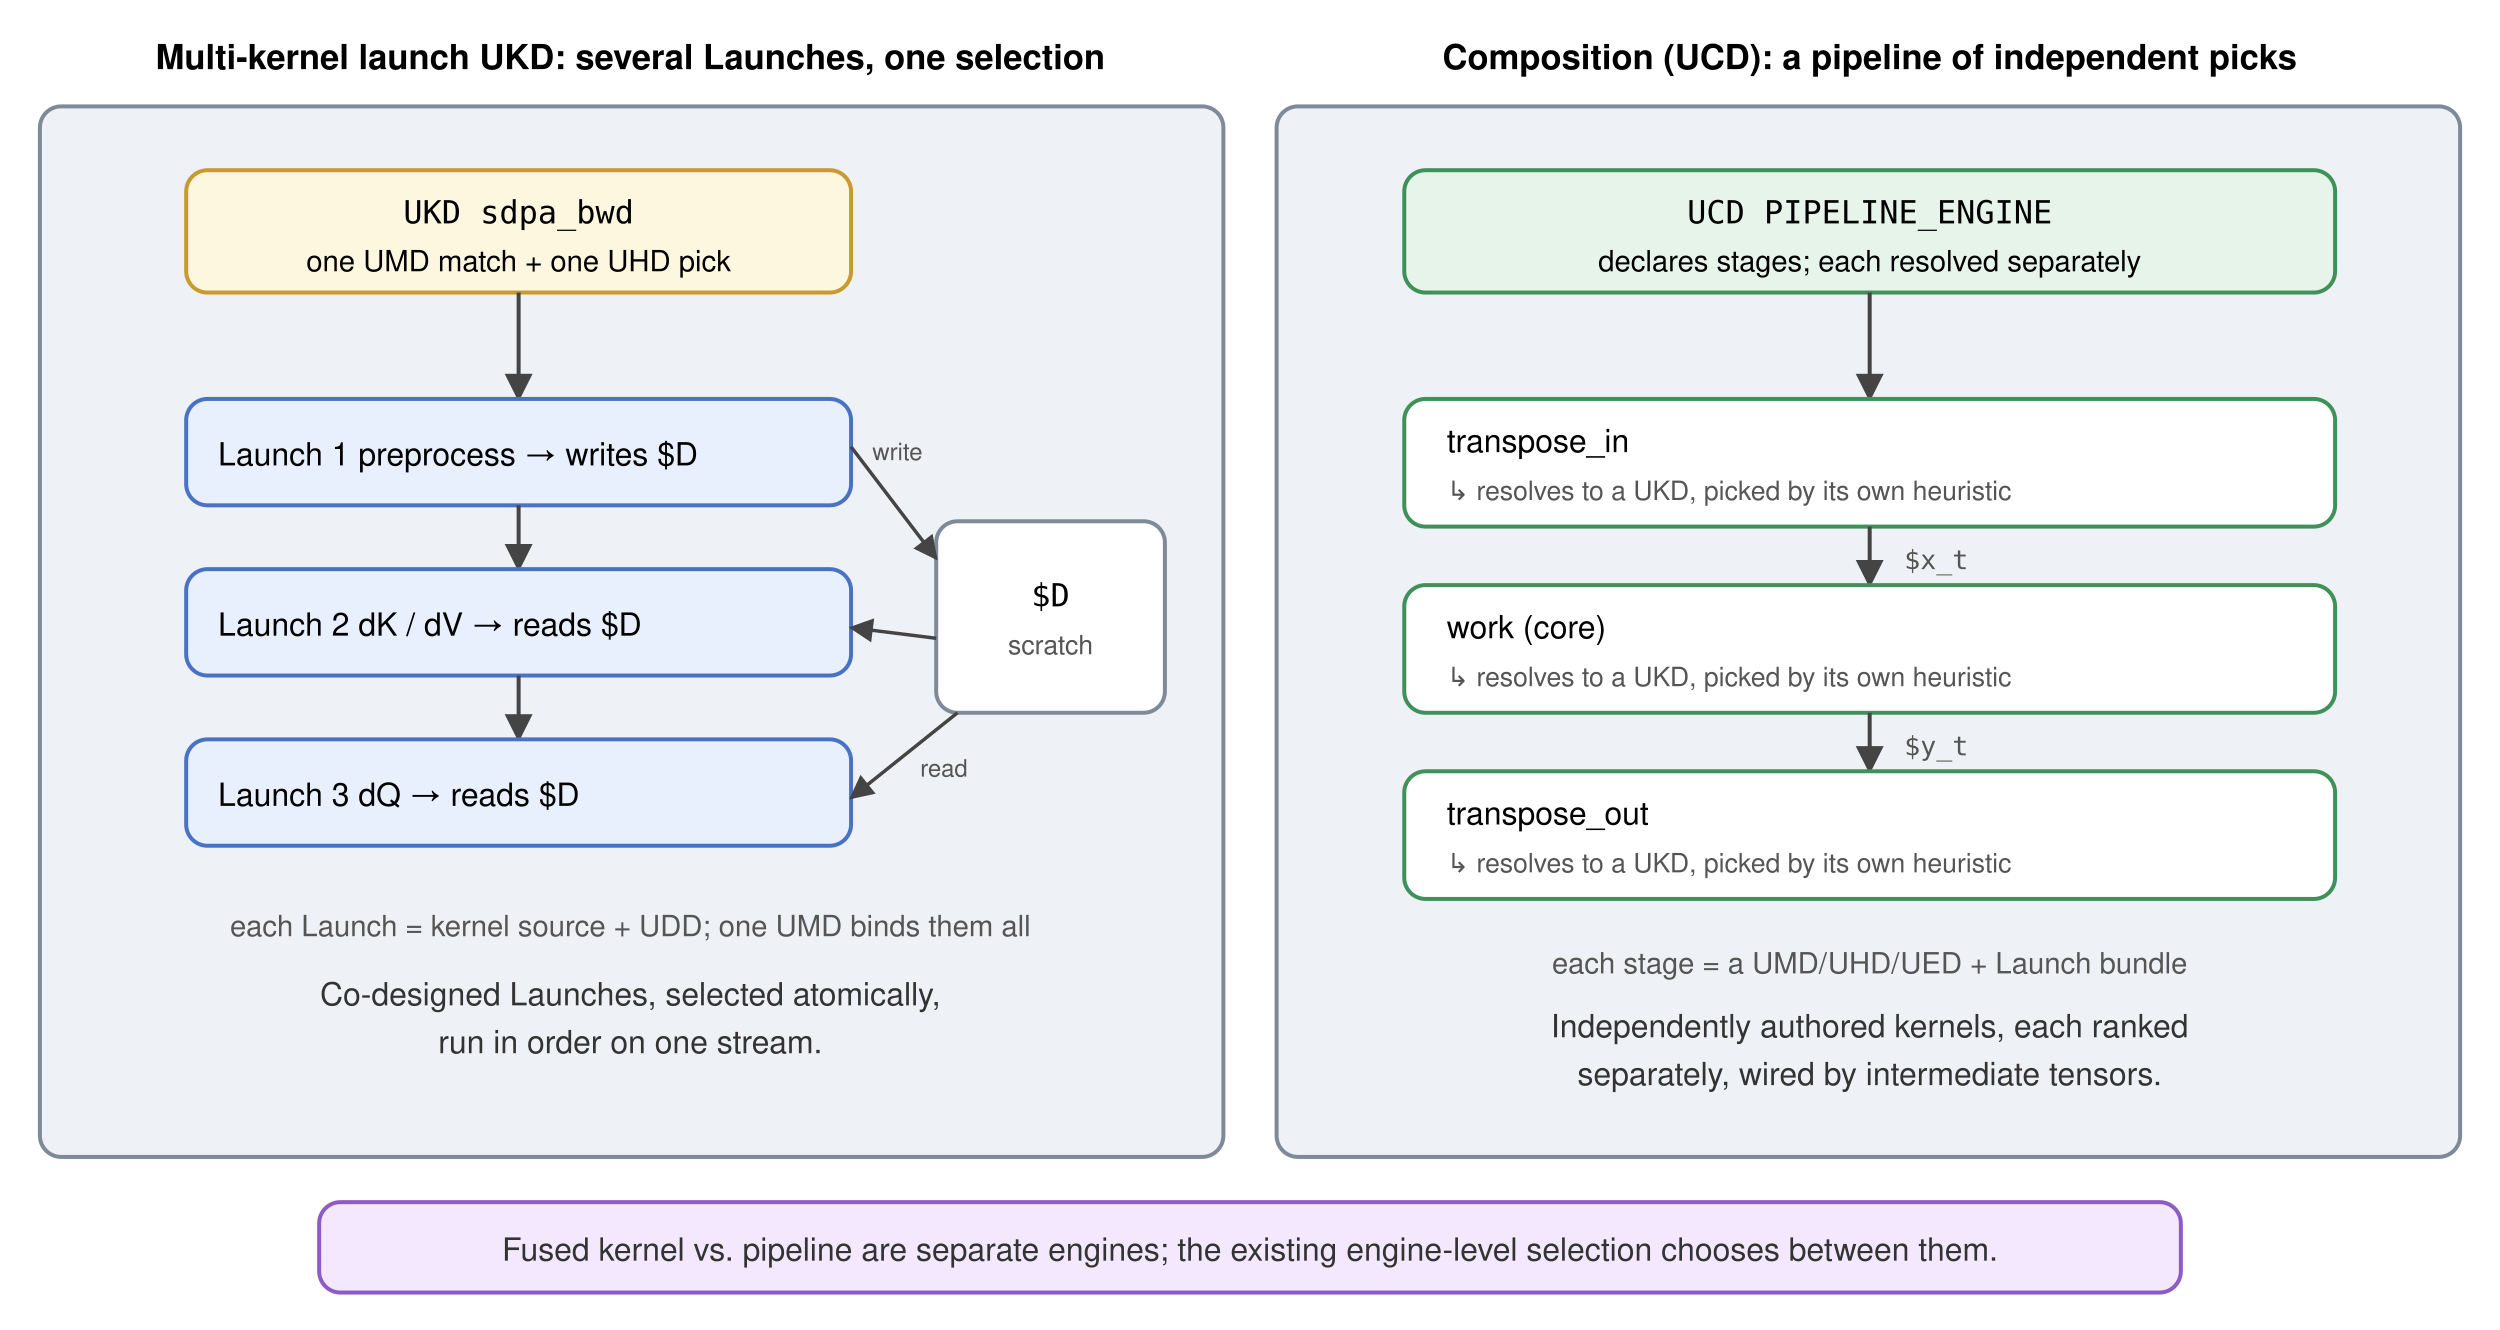
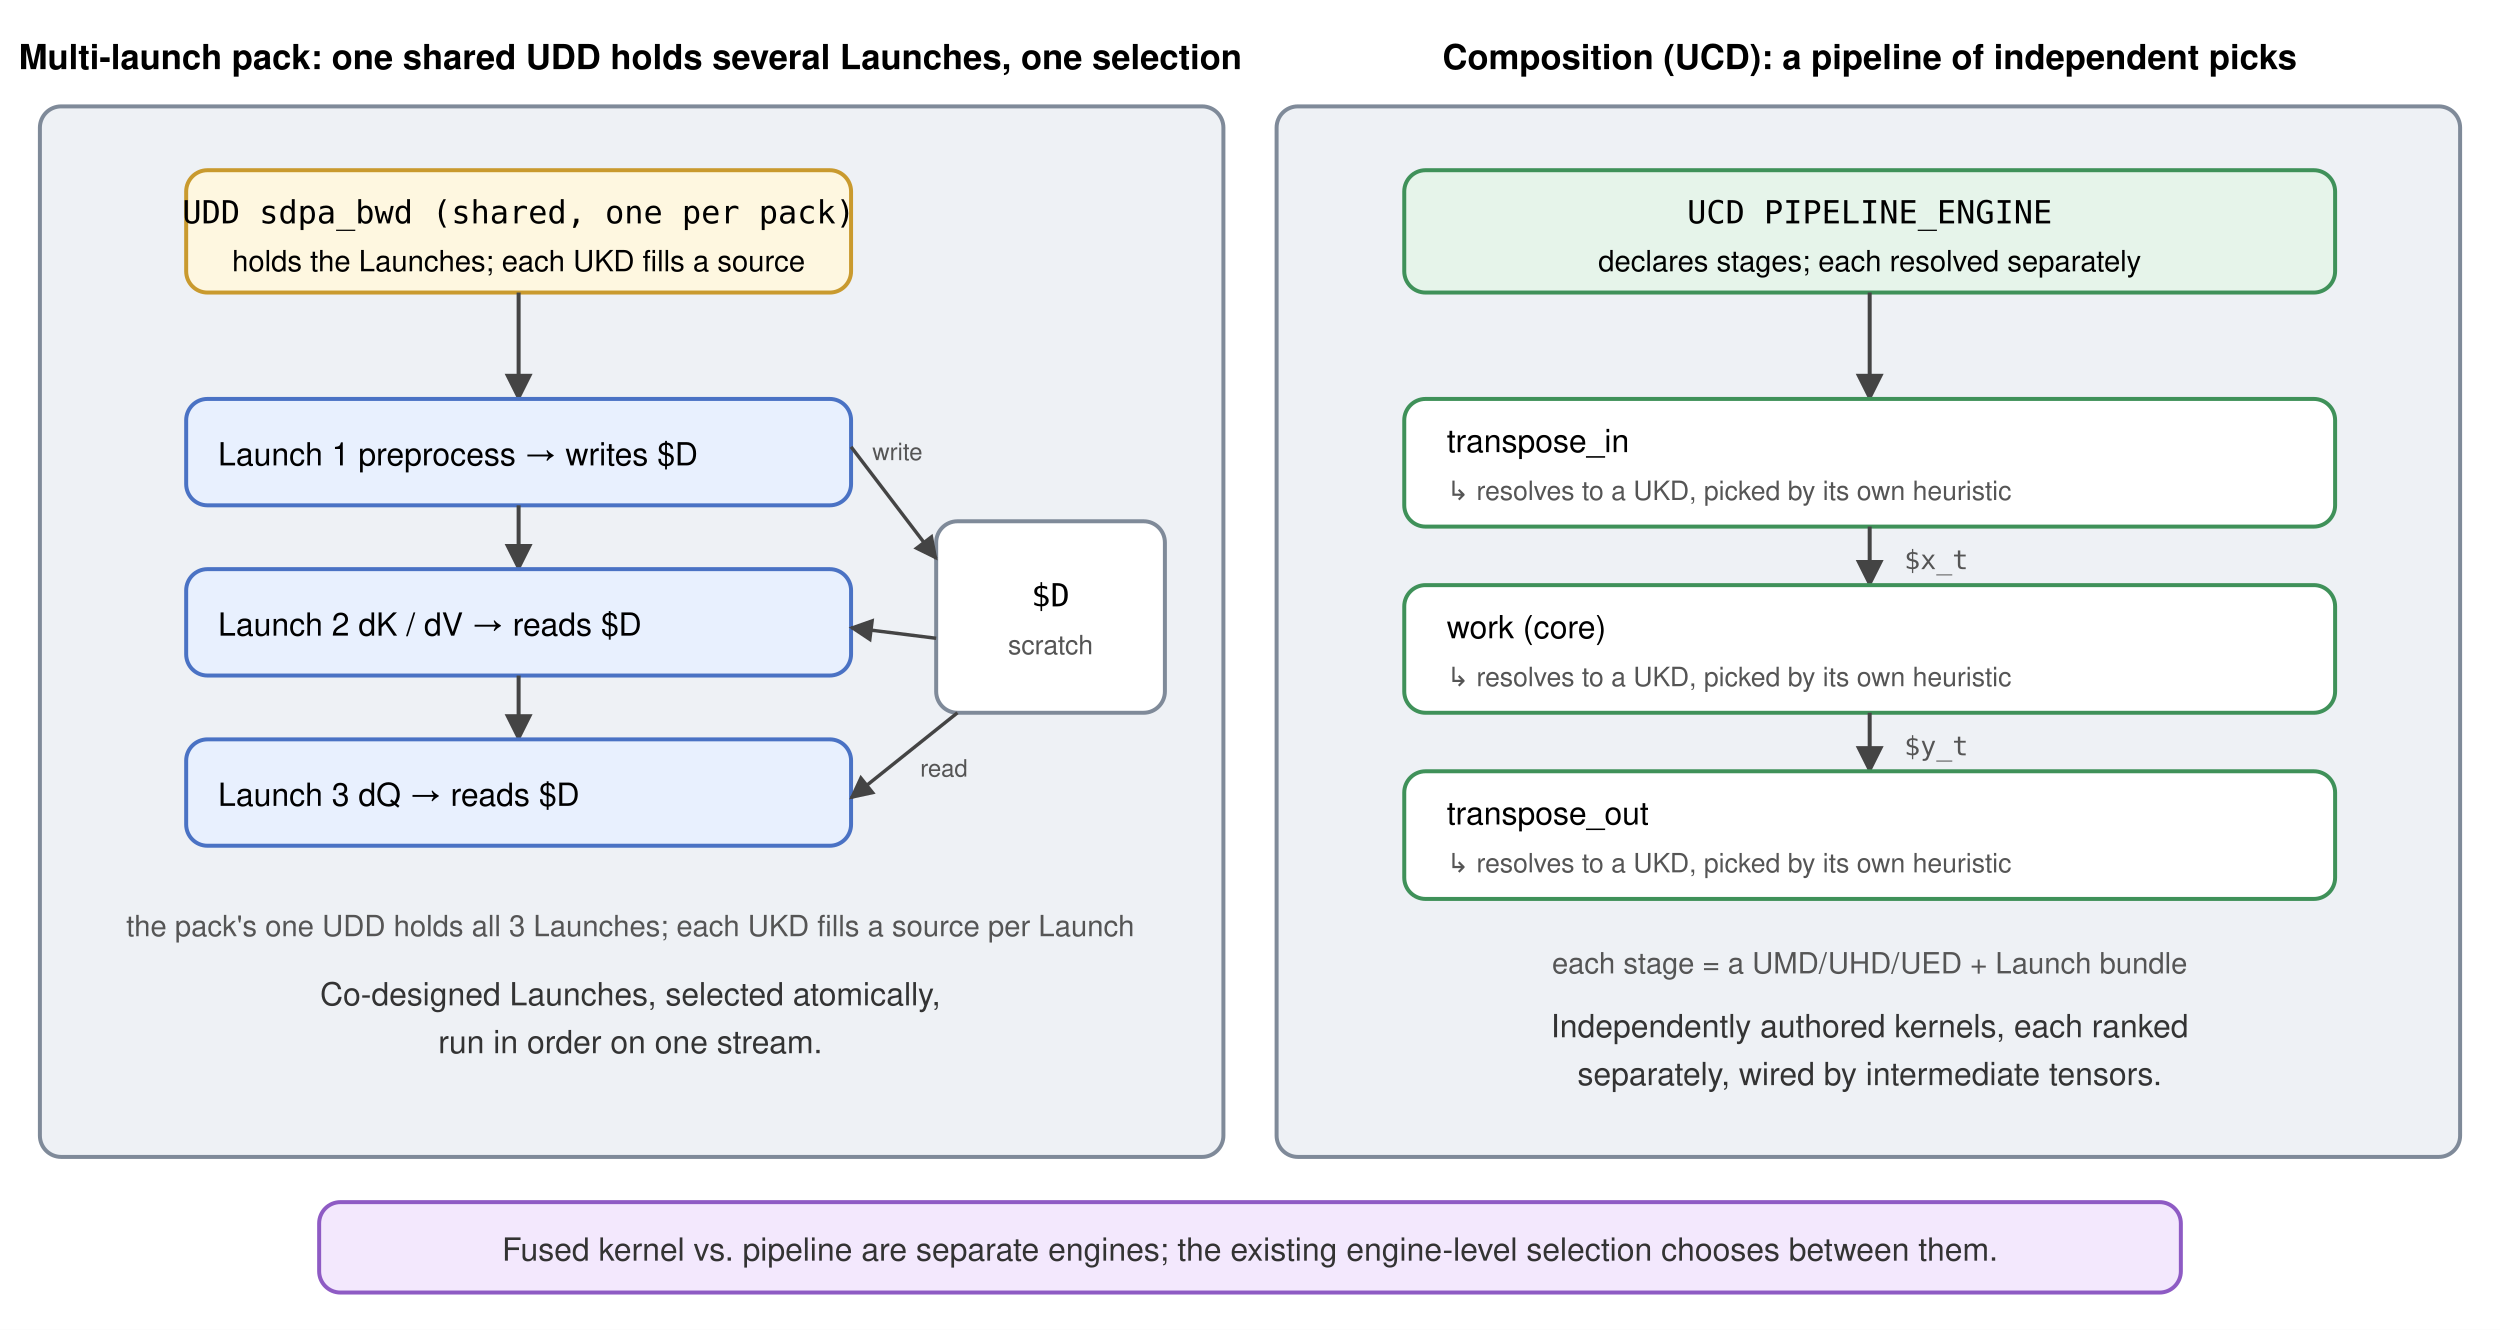
<svg xmlns="http://www.w3.org/2000/svg" viewBox="0 0 940 500" width="940" height="500" font-family="'Segoe UI', Helvetica, Arial, sans-serif" font-size="13">
  <rect x="0" y="0" width="100%" height="100%" fill="#ffffff" />
  <defs>
    <marker id="arrowCX" viewBox="0 0 10 10" refX="9" refY="5" markerWidth="7" markerHeight="7" orient="auto-start-reverse">
      <path d="M0 0 L10 5 L0 10 z" fill="#444" />
    </marker>
  </defs>
-   <text x="237" y="26" text-anchor="middle" font-weight="600">Multi-kernel launch UKD: several Launches, one selection</text>
+   <text x="237" y="26" text-anchor="middle" font-weight="600">Multi-launch pack: one shared UDD holds several Launches, one selection</text>
  <rect x="15" y="40" width="445" height="395" rx="8" fill="#eef1f5" stroke="#7f8a99" stroke-width="1.5" />
  <rect x="70" y="64" width="250" height="46" rx="8" fill="#fef7e0" stroke="#c99a2e" stroke-width="1.5" />
-   <text x="195" y="84" text-anchor="middle" font-family="Consolas, monospace" font-size="12">UKD  sdpa_bwd</text>
-   <text x="195" y="102" text-anchor="middle" font-size="11">one UMD match + one UHD pick</text>
+   <text x="195" y="84" text-anchor="middle" font-family="Consolas, monospace" font-size="12">UDD  sdpa_bwd (shared, one per pack)</text>
+   <text x="195" y="102" text-anchor="middle" font-size="11">holds the Launches; each UKD fills a source</text>
  <line x1="195" y1="110" x2="195" y2="150" stroke="#444" stroke-width="1.5" marker-end="url(#arrowCX)" />
  <rect x="70" y="150" width="250" height="40" rx="8" fill="#e8f0fe" stroke="#4a72c4" stroke-width="1.5" />
  <text x="82" y="175" font-size="12">Launch 1  preprocess  → writes $D</text>
  <line x1="195" y1="190" x2="195" y2="214" stroke="#444" stroke-width="1.5" marker-end="url(#arrowCX)" />
  <rect x="70" y="214" width="250" height="40" rx="8" fill="#e8f0fe" stroke="#4a72c4" stroke-width="1.5" />
  <text x="82" y="239" font-size="12">Launch 2  dK / dV  → reads $D</text>
  <line x1="195" y1="254" x2="195" y2="278" stroke="#444" stroke-width="1.5" marker-end="url(#arrowCX)" />
  <rect x="70" y="278" width="250" height="40" rx="8" fill="#e8f0fe" stroke="#4a72c4" stroke-width="1.5" />
  <text x="82" y="303" font-size="12">Launch 3  dQ  → reads $D</text>
  <rect x="352" y="196" width="86" height="72" rx="8" fill="#ffffff" stroke="#7f8a99" stroke-width="1.5" />
  <text x="395" y="228" text-anchor="middle" font-family="Consolas, monospace" font-size="12">$D</text>
  <text x="395" y="246" text-anchor="middle" font-size="10" fill="#555">scratch</text>
  <line x1="320" y1="168" x2="352" y2="210" stroke="#444" stroke-width="1.3" marker-end="url(#arrowCX)" />
  <text x="328" y="173" font-size="9" fill="#555">write</text>
  <line x1="352" y1="240" x2="320" y2="236" stroke="#444" stroke-width="1.3" marker-end="url(#arrowCX)" />
  <line x1="360" y1="268" x2="320" y2="300" stroke="#444" stroke-width="1.3" marker-end="url(#arrowCX)" />
  <text x="346" y="292" font-size="9" fill="#555">read</text>
-   <text x="237" y="352" text-anchor="middle" font-size="11" fill="#555">each Launch = kernel source + UDD; one UMD binds them all</text>
+   <text x="237" y="352" text-anchor="middle" font-size="11" fill="#555">the pack's one UDD holds all 3 Launches; each UKD fills a source per Launch</text>
  <text x="237" y="378" text-anchor="middle" font-size="12" fill="#333">Co-designed Launches, selected atomically,</text>
  <text x="237" y="396" text-anchor="middle" font-size="12" fill="#333">run in order on one stream.</text>
  <text x="703" y="26" text-anchor="middle" font-weight="600">Composition (UCD): a pipeline of independent picks</text>
  <rect x="480" y="40" width="445" height="395" rx="8" fill="#eef1f5" stroke="#7f8a99" stroke-width="1.5" />
  <rect x="528" y="64" width="350" height="46" rx="8" fill="#e6f4ea" stroke="#3f9159" stroke-width="1.5" />
  <text x="703" y="84" text-anchor="middle" font-family="Consolas, monospace" font-size="12">UCD  PIPELINE_ENGINE</text>
  <text x="703" y="102" text-anchor="middle" font-size="11">declares stages; each resolved separately</text>
  <line x1="703" y1="110" x2="703" y2="150" stroke="#444" stroke-width="1.5" marker-end="url(#arrowCX)" />
  <rect x="528" y="150" width="350" height="48" rx="8" fill="#ffffff" stroke="#3f9159" stroke-width="1.5" />
  <text x="544" y="170" font-size="12">transpose_in</text>
  <text x="544" y="188" font-size="10" fill="#555">↳ resolves to a UKD, picked by its own heuristic</text>
  <line x1="703" y1="198" x2="703" y2="220" stroke="#444" stroke-width="1.5" marker-end="url(#arrowCX)" />
  <text x="716" y="214" font-family="Consolas, monospace" font-size="10" fill="#555">$x_t</text>
  <rect x="528" y="220" width="350" height="48" rx="8" fill="#ffffff" stroke="#3f9159" stroke-width="1.5" />
  <text x="544" y="240" font-size="12">work (core)</text>
  <text x="544" y="258" font-size="10" fill="#555">↳ resolves to a UKD, picked by its own heuristic</text>
  <line x1="703" y1="268" x2="703" y2="290" stroke="#444" stroke-width="1.5" marker-end="url(#arrowCX)" />
  <text x="716" y="284" font-family="Consolas, monospace" font-size="10" fill="#555">$y_t</text>
  <rect x="528" y="290" width="350" height="48" rx="8" fill="#ffffff" stroke="#3f9159" stroke-width="1.5" />
  <text x="544" y="310" font-size="12">transpose_out</text>
  <text x="544" y="328" font-size="10" fill="#555">↳ resolves to a UKD, picked by its own heuristic</text>
  <text x="703" y="366" text-anchor="middle" font-size="11" fill="#555">each stage = a UMD/UHD/UED + Launch bundle</text>
  <text x="703" y="390" text-anchor="middle" font-size="12" fill="#333">Independently authored kernels, each ranked</text>
  <text x="703" y="408" text-anchor="middle" font-size="12" fill="#333">separately, wired by intermediate tensors.</text>
  <rect x="120" y="452" width="700" height="34" rx="8" fill="#f3e8fd" stroke="#8e5bc4" stroke-width="1.5" />
  <text x="470" y="474" text-anchor="middle" font-size="12" fill="#333">Fused kernel vs. pipeline are separate engines; the existing engine-level selection chooses between them.</text>
</svg>
